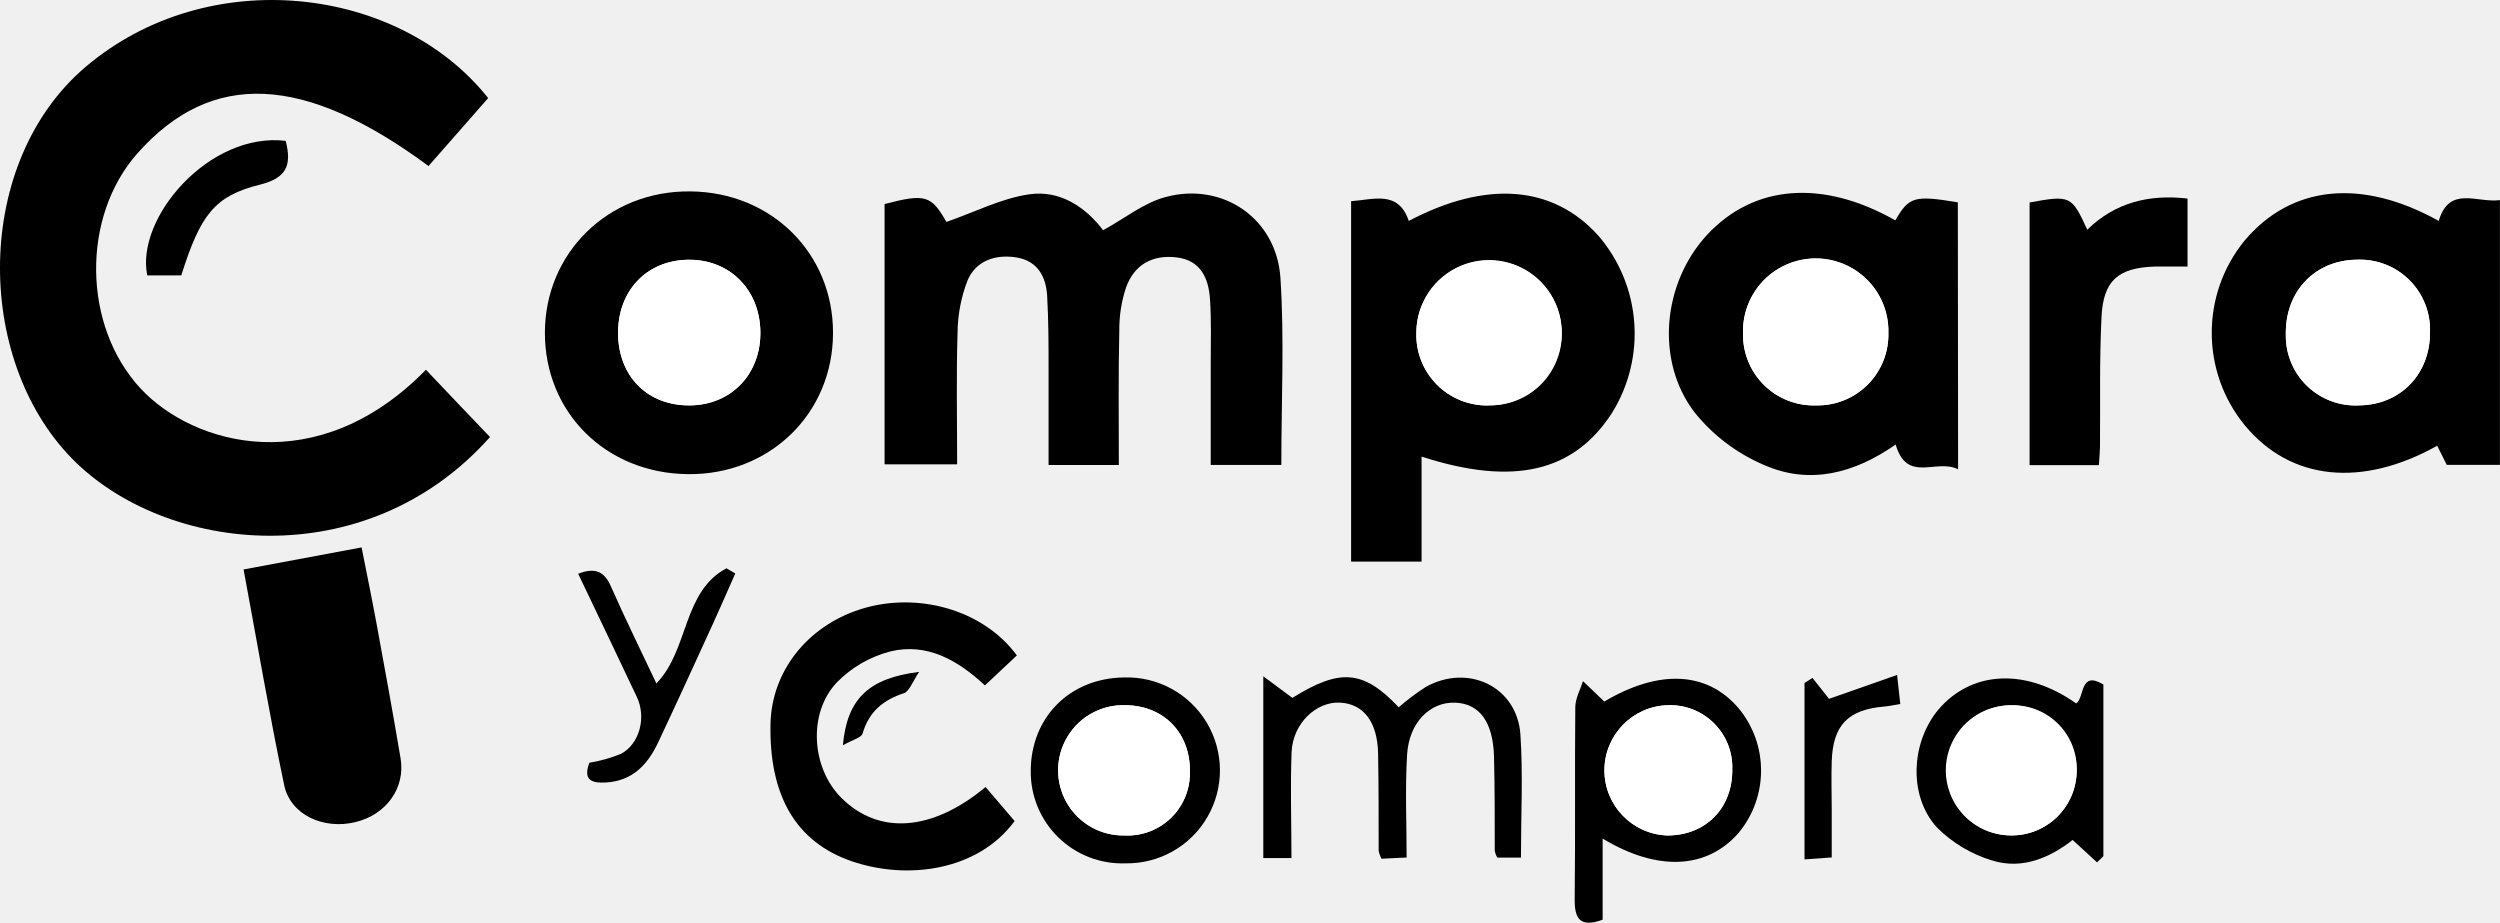
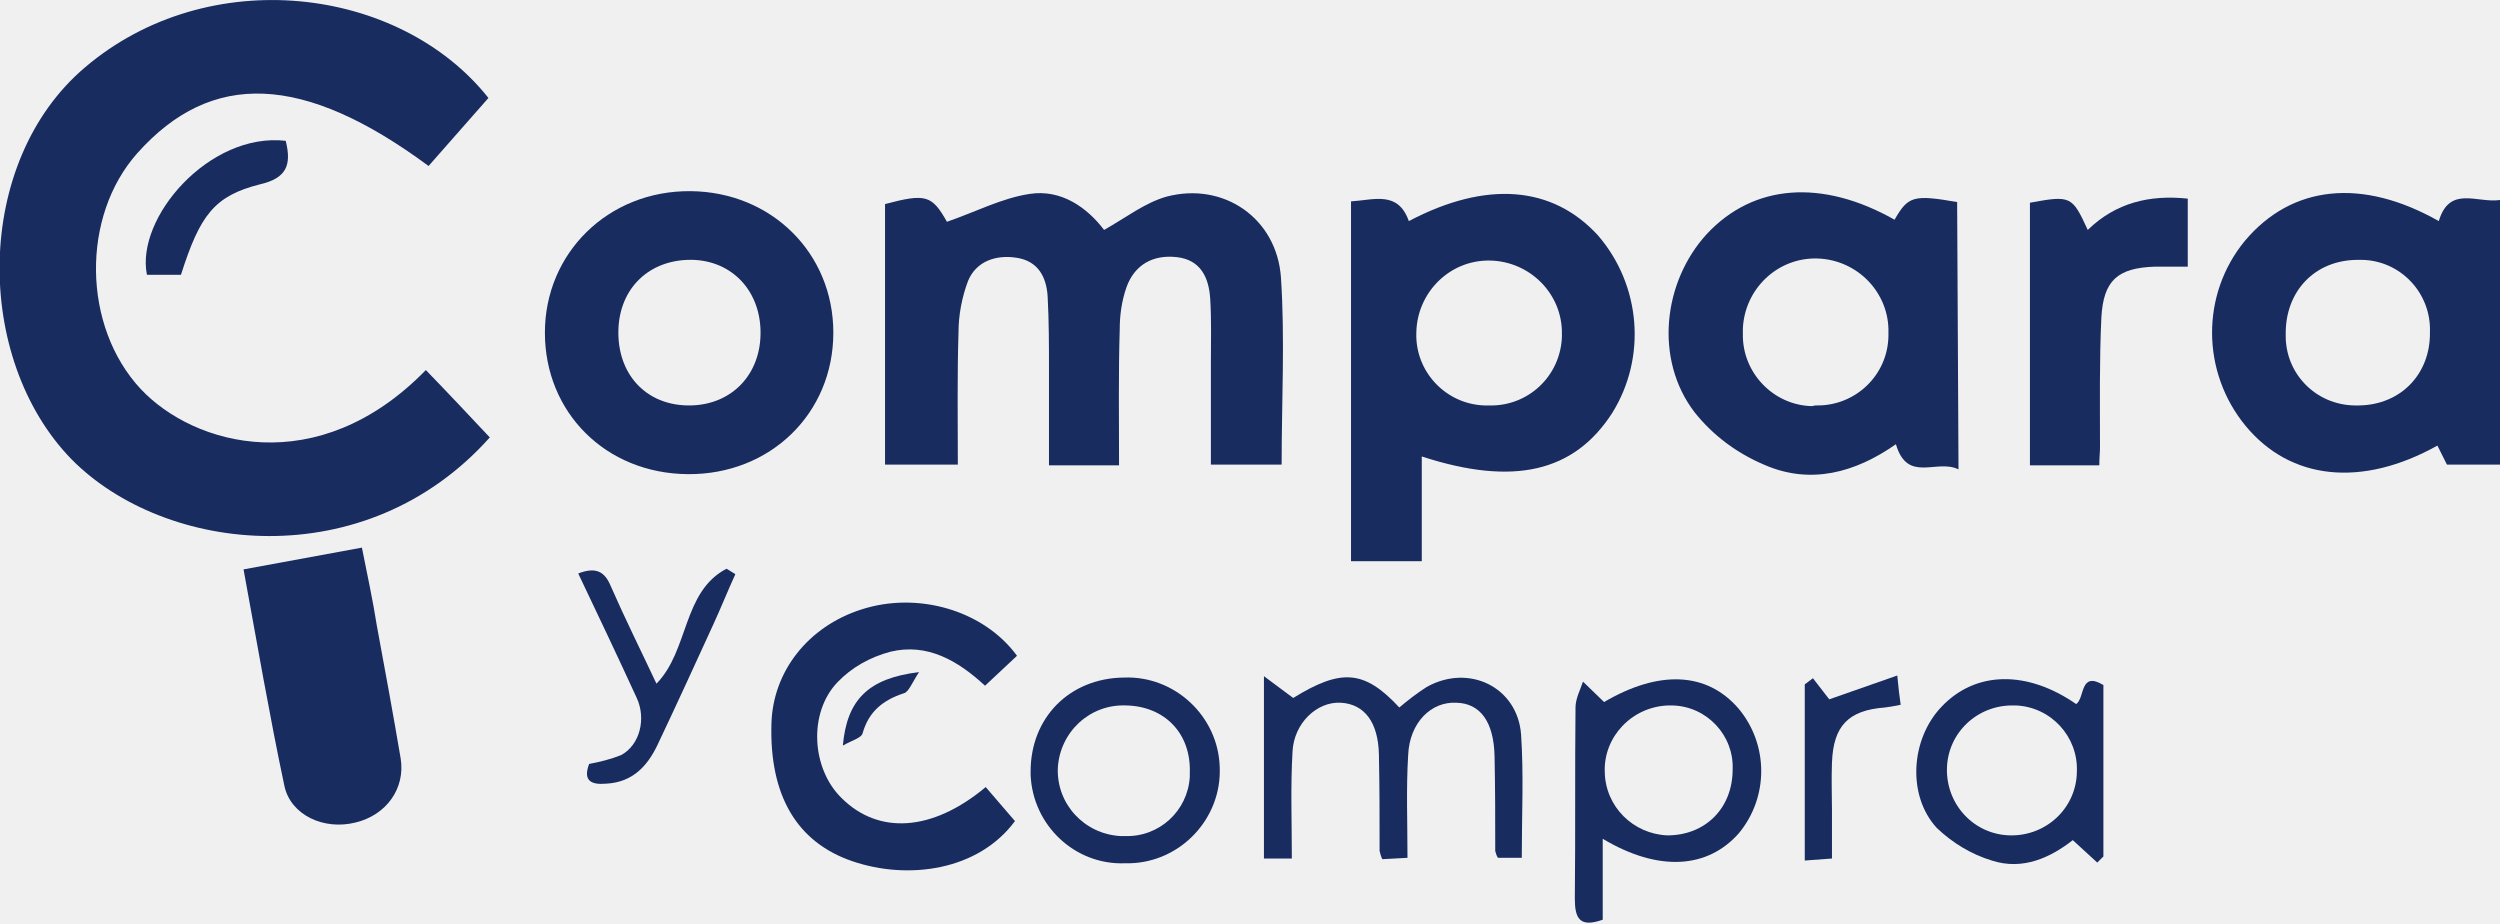
- <svg xmlns="http://www.w3.org/2000/svg" viewBox="0 0 367.55 135.66">
-   <defs>
-     <style>.cls-1{fill:#fff;}</style>
-   </defs>
-   <g id="Capa_2" data-name="Capa 2">
-     <g id="Capa_1-2" data-name="Capa 1">
-       <path d="M71.77,14.42,63,24.41C44.64,10.84,31.09,10.33,20.25,22.49c-8.32,9.34-8.14,25.45.45,34.66,7.76,8.32,26,13.5,41.92-2.79q4.73,5,9.42,9.89C53.77,84.79,24.22,81.37,10.57,67.4-3.87,52.63-3.82,23.75,12.6,9.82,30.64-5.48,58.66-2.1,71.77,14.42Z" />
-       <path d="M164.49,68.36H154.16c0-4.79,0-9.39,0-14,0-3.62,0-7.25-.21-10.87-.16-2.84-1.43-5.14-4.5-5.64s-6,.46-7.22,3.43a21.81,21.81,0,0,0-1.45,7.62c-.2,6.36-.06,12.73-.06,19.37H130.05V30c6-1.58,6.89-1.26,9.09,2.63,4.15-1.44,8.05-3.46,12.16-4.06,4.6-.68,8.36,1.95,10.88,5.28,3.19-1.75,6-4.05,9.25-4.9,8.38-2.22,16.25,3.2,16.82,11.91.59,9,.13,18.18.13,27.49H178c0-5,0-9.83,0-14.67,0-3.25.11-6.51-.11-9.74-.21-3.06-1.38-5.68-4.92-6.1s-6.21,1.08-7.41,4.4a19.49,19.49,0,0,0-1,6.23C164.41,55,164.49,61.46,164.49,68.36Z" />
-       <path d="M198.64,29.58c3.39-.25,6.94-1.62,8.48,2.9,11.39-6,21.14-5.24,27.82,2.11A22.08,22.08,0,0,1,237,60.7c-5.6,8.69-14.48,10.81-28,6.43V82.57H198.64Zm20.16,30a10.45,10.45,0,0,0,10.81-10.48,10.69,10.69,0,1,0-21.38-.22A10.39,10.39,0,0,0,218.8,59.61Z" />
-       <path d="M287.88,69c-3.19-1.64-7.5,2.13-9.18-3.65-6,4.21-12.64,6-19.37,3a26.24,26.24,0,0,1-10.17-7.69C243.28,53,244.47,41.53,251,34.5c6.89-7.39,17-8.15,27.65-2.1,2-3.48,2.8-3.72,9.19-2.65ZM267,59.6A10.41,10.41,0,0,0,277.63,49a10.69,10.69,0,1,0-21.37.05A10.39,10.39,0,0,0,267,59.6Z" />
-       <path d="M358.54,32.48c1.57-5.27,5.61-2.6,9-3.06V68.34h-7.82l-1.4-2.81c-11.12,6.22-21.56,5.09-28.23-2.93A21.45,21.45,0,0,1,330,35.37C336.85,27.24,347.18,26.15,358.54,32.48ZM346.82,59.6c6.1-.07,10.47-4.57,10.44-10.77a10.31,10.31,0,0,0-10.59-10.64c-6.28,0-10.72,4.6-10.61,11A10.24,10.24,0,0,0,346.82,59.6Z" />
-       <path d="M122.47,48.93c0,11.87-9.31,20.92-21.36,20.78s-21-9.06-21-20.78S89.4,28,101.49,28.14C113.41,28.24,122.48,37.22,122.47,48.93Zm-21,10.67c6.08-.07,10.43-4.64,10.32-10.86s-4.61-10.66-10.67-10.55S90.79,42.8,90.87,49.1,95.26,59.68,101.47,59.6Z" />
-       <path d="M35.81,83.72l17.35-3.24c.79,4,1.56,7.72,2.25,11.48,1.2,6.5,2.38,13,3.48,19.51.74,4.36-2.09,8.29-6.61,9.39-4.72,1.16-9.58-1.06-10.5-5.43C39.61,105.07,37.84,94.62,35.81,83.72Z" />
-       <path d="M149.5,96.36c-1.48,1.4-3,2.82-4.7,4.41-4-3.74-8.54-6.29-13.89-5a17,17,0,0,0-7.85,4.53c-4.34,4.54-3.75,12.65.64,17,5.44,5.45,13.26,5,21.2-1.59l4.27,5c-5.35,7.29-15.7,8.74-23.95,5.91s-12.17-9.71-11.94-20.23c.17-7.65,5.36-14.28,13.16-16.8C134.86,86.89,144.58,89.65,149.5,96.36Z" />
-       <path d="M308.58,68.38H298.39V29.77c6-1.1,6.18-1,8.48,4,4.11-4,9.06-5.23,14.74-4.58v10c-1.72,0-3.3,0-4.87,0-5.35.2-7.52,2.05-7.78,7.46-.31,6.34-.16,12.71-.22,19.07C308.73,66.46,308.65,67.2,308.58,68.38Z" />
-       <path d="M189.87,126.15h-4.14V99.43L190,102.6c7-4.34,10.4-4.15,15.64,1.38a34.05,34.05,0,0,1,4-3c6.24-3.46,13.41,0,13.89,7,.4,5.94.08,11.93.08,18.1h-3.47a2.84,2.84,0,0,1-.38-1c0-4.62,0-9.24-.11-13.86-.15-5.08-2.13-7.75-5.65-7.91-3.72-.18-6.85,2.89-7.13,7.65-.3,4.95-.07,9.93-.07,15.11l-3.69.18a4.08,4.08,0,0,1-.42-1.17c0-4.75,0-9.49-.08-14.23s-2.15-7.37-5.6-7.55-6.92,3-7.12,7.25C189.69,115.68,189.87,120.79,189.87,126.15Z" />
-       <path d="M235.62,123.29v11.93c-3.39,1.21-4.15-.19-4.11-3.12.11-9.37,0-18.75.09-28.12,0-1.29.73-2.56,1.13-3.84l3.13,3c8-4.74,15.09-4.49,19.76,1a14.36,14.36,0,0,1,0,18.3C251,127.74,243.78,128.21,235.62,123.29Zm9.57-19.61a9.58,9.58,0,0,0-.07,19.15c5.64,0,9.63-4,9.56-9.74A9.14,9.14,0,0,0,245.19,103.68Z" />
-       <path d="M308.31,126.79l-3.59-3.3c-3.17,2.48-7.32,4.46-11.89,3a19.29,19.29,0,0,1-8.07-4.85c-4.38-4.8-3.76-13.1.68-17.83,4.95-5.26,12.64-5.45,19.8-.39,1.27-.89.49-4.88,4-2.79v25.24ZM296,103.69a9.57,9.57,0,1,0,9.32,9.67A9.32,9.32,0,0,0,296,103.69Z" />
-       <path d="M151.54,113.36c0-7.86,5.7-13.65,13.68-13.76a13.67,13.67,0,1,1,.23,27.33A13.45,13.45,0,0,1,151.54,113.36Zm14-9.68a9.58,9.58,0,1,0-.18,19.15,9.17,9.17,0,0,0,9.59-9.3C175.05,107.82,171.16,103.75,165.52,103.68Z" />
-       <path d="M85,84.35c2.6-1,3.88-.26,4.82,1.87,2.1,4.76,4.41,9.44,6.68,14.26,4.8-4.92,3.82-13.47,10.3-16.93l1.3.76c-1.07,2.43-2.13,4.86-3.23,7.28-2.7,5.89-5.38,11.79-8.15,17.65-1.52,3.19-3.73,5.56-7.61,5.8-2.34.15-3.36-.51-2.46-2.9a22,22,0,0,0,4.65-1.31c2.77-1.49,3.74-5.4,2.33-8.36C90.79,96.51,88,90.57,85,84.35Z" />
-       <path d="M42,20.71c.94,3.63.1,5.47-3.79,6.44-6.7,1.66-8.75,4.46-11.56,13.34h-5C19.9,32,30.83,19.35,42,20.71Z" />
-       <path d="M266.47,99.67l2.44,3.07,10-3.51c.22,2,.34,3,.47,4.27-.9.15-1.6.31-2.3.37-5.37.44-7.6,2.72-7.78,8.07-.08,2.37,0,4.75,0,7.12s0,4.47,0,7l-4,.29V100.41Z" />
-       <path d="M123.92,109.57c.62-6.83,3.77-9.86,11.21-10.79-1,1.52-1.46,2.87-2.23,3.13-3.06,1-5.15,2.73-6.08,5.93C126.63,108.47,125.31,108.77,123.92,109.57Z" />
-       <path class="cls-1" d="M218.8,59.61a10.39,10.39,0,0,1-10.57-10.7,10.69,10.69,0,1,1,10.57,10.7Z" />
-       <path class="cls-1" d="M267,59.6A10.39,10.39,0,0,1,256.26,49,10.69,10.69,0,1,1,277.63,49,10.41,10.41,0,0,1,267,59.6Z" />
-       <path class="cls-1" d="M346.82,59.6a10.24,10.24,0,0,1-10.76-10.43c-.11-6.38,4.33-11,10.61-11a10.31,10.31,0,0,1,10.59,10.64C357.29,55,352.92,59.53,346.82,59.6Z" />
-       <path class="cls-1" d="M101.47,59.6c-6.21.08-10.52-4.19-10.6-10.5S95,38.3,101.12,38.19s10.57,4.35,10.67,10.55S107.55,59.53,101.47,59.6Z" />
-       <path class="cls-1" d="M245.19,103.68a9.14,9.14,0,0,1,9.49,9.41c.07,5.7-3.92,9.77-9.56,9.74a9.58,9.58,0,0,1,.07-19.15Z" />
-       <path class="cls-1" d="M296,103.69a9.57,9.57,0,1,1-.61,19.13,9.57,9.57,0,1,1,.61-19.13Z" />
-       <path class="cls-1" d="M165.52,103.68c5.64.07,9.53,4.14,9.41,9.85a9.17,9.17,0,0,1-9.59,9.3,9.58,9.58,0,1,1,.18-19.15Z" />
+ <svg xmlns="http://www.w3.org/2000/svg" version="1.1" id="Capa_1" x="0px" y="0px" viewBox="0 0 367.5 135.7" style="enable-background:new 0 0 367.5 135.7;" xml:space="preserve">
+   <style type="text/css">
+ 	.st0{fill:#182C60;}
+ </style>
+   <g id="Capa_2_00000013160449085736202810000012776373992858408083_">
+     <g id="Capa_1-2">
+       <path class="st0" d="M71.8,14.4l-8.8,10c-18.4-13.6-31.9-14.1-42.8-1.9c-8.3,9.3-8.1,25.5,0.5,34.7c7.8,8.3,26,13.5,41.9-2.8    c3.2,3.3,6.3,6.6,9.4,9.9c-18.3,20.5-47.8,17.1-61.5,3.2c-14.4-14.8-14.4-43.7,2-57.6C30.6-5.5,58.7-2.1,71.8,14.4z" />
+       <path class="st0" d="M164.5,68.4h-10.3c0-4.8,0-9.4,0-14c0-3.6,0-7.2-0.2-10.9c-0.2-2.8-1.4-5.1-4.5-5.6s-6,0.5-7.2,3.4    c-0.9,2.4-1.4,5-1.4,7.6c-0.2,6.4-0.1,12.7-0.1,19.4h-10.7V30c6-1.6,6.9-1.3,9.1,2.6c4.1-1.4,8.1-3.5,12.2-4.1    c4.6-0.7,8.4,2,10.9,5.3c3.2-1.8,6-4,9.2-4.9c8.4-2.2,16.2,3.2,16.8,11.9c0.6,9,0.1,18.2,0.1,27.5H178c0-5,0-9.8,0-14.7    c0-3.2,0.1-6.5-0.1-9.7c-0.2-3.1-1.4-5.7-4.9-6.1s-6.2,1.1-7.4,4.4c-0.7,2-1,4.1-1,6.2C164.4,55,164.5,61.5,164.5,68.4z" />
+       <path class="st0" d="M198.6,29.6c3.4-0.2,6.9-1.6,8.5,2.9c11.4-6,21.1-5.2,27.8,2.1c6.3,7.3,7.2,17.9,2.1,26.1    c-5.6,8.7-14.5,10.8-28,6.4v15.4h-10.4V29.6z M218.8,59.6c5.8,0.2,10.6-4.3,10.8-10.1c0-0.1,0-0.3,0-0.4    c0.1-5.9-4.7-10.7-10.6-10.8s-10.7,4.7-10.8,10.6l0,0c-0.2,5.7,4.3,10.5,10,10.7C218.4,59.6,218.6,59.6,218.8,59.6L218.8,59.6z" />
+       <path class="st0" d="M287.9,69c-3.2-1.6-7.5,2.1-9.2-3.7c-6,4.2-12.6,6-19.4,3c-4-1.7-7.5-4.3-10.2-7.7    c-5.9-7.7-4.7-19.1,1.8-26.2c6.9-7.4,17-8.1,27.6-2.1c2-3.5,2.8-3.7,9.2-2.6L287.9,69z M267,59.6c5.7,0.1,10.5-4.4,10.6-10.2    c0-0.1,0-0.3,0-0.4c0.2-5.9-4.5-10.8-10.4-11c-5.9-0.2-10.8,4.5-11,10.4c0,0.2,0,0.4,0,0.7c-0.1,5.7,4.5,10.5,10.2,10.6    C266.7,59.6,266.8,59.6,267,59.6z" />
+       <path class="st0" d="M358.5,32.5c1.6-5.3,5.6-2.6,9-3.1v38.9h-7.8l-1.4-2.8c-11.1,6.2-21.6,5.1-28.2-2.9    c-6.5-7.9-6.6-19.3-0.1-27.2C336.9,27.2,347.2,26.1,358.5,32.5z M346.8,59.6c6.1-0.1,10.5-4.6,10.4-10.8c0.2-5.7-4.3-10.5-10-10.6    c-0.2,0-0.4,0-0.6,0c-6.3,0-10.7,4.6-10.6,11c-0.1,5.7,4.4,10.3,10.1,10.4C346.4,59.6,346.6,59.6,346.8,59.6z" />
+       <path class="st0" d="M122.5,48.9c0,11.9-9.3,20.9-21.4,20.8s-21-9.1-21-20.8s9.3-20.9,21.4-20.8C113.4,28.2,122.5,37.2,122.5,48.9    z M101.5,59.6c6.1-0.1,10.4-4.6,10.3-10.9s-4.6-10.7-10.7-10.5s-10.3,4.6-10.2,10.9S95.3,59.7,101.5,59.6z" />
+       <path class="st0" d="M35.8,83.7l17.4-3.2c0.8,4,1.6,7.7,2.2,11.5c1.2,6.5,2.4,13,3.5,19.5c0.7,4.4-2.1,8.3-6.6,9.4    c-4.7,1.2-9.6-1.1-10.5-5.4C39.6,105.1,37.8,94.6,35.8,83.7z" />
+       <path class="st0" d="M149.5,96.4c-1.5,1.4-3,2.8-4.7,4.4c-4-3.7-8.5-6.3-13.9-5c-3,0.8-5.7,2.3-7.8,4.5c-4.3,4.5-3.8,12.7,0.6,17    c5.4,5.4,13.3,5,21.2-1.6l4.3,5c-5.4,7.3-15.7,8.7-23.9,5.9s-12.2-9.7-11.9-20.2c0.2-7.7,5.4-14.3,13.2-16.8    C134.9,86.9,144.6,89.7,149.5,96.4z" />
+       <path class="st0" d="M308.6,68.4h-10.2V29.8c6-1.1,6.2-1,8.5,4c4.1-4,9.1-5.2,14.7-4.6v10c-1.7,0-3.3,0-4.9,0    c-5.4,0.2-7.5,2-7.8,7.5c-0.3,6.3-0.2,12.7-0.2,19.1C308.7,66.5,308.6,67.2,308.6,68.4z" />
+       <path class="st0" d="M189.9,126.2h-4.1V99.4l4.3,3.2c7-4.3,10.4-4.2,15.6,1.4c1.3-1.1,2.6-2.1,4-3c6.2-3.5,13.4,0,13.9,7    c0.4,5.9,0.1,11.9,0.1,18.1h-3.5c-0.2-0.3-0.3-0.6-0.4-1c0-4.6,0-9.2-0.1-13.9c-0.1-5.1-2.1-7.8-5.6-7.9c-3.7-0.2-6.9,2.9-7.1,7.7    c-0.3,4.9-0.1,9.9-0.1,15.1l-3.7,0.2c-0.2-0.4-0.3-0.8-0.4-1.2c0-4.8,0-9.5-0.1-14.2s-2.1-7.4-5.6-7.6s-6.9,3-7.1,7.2    C189.7,115.7,189.9,120.8,189.9,126.2z" />
+       <path class="st0" d="M235.6,123.3v11.9c-3.4,1.2-4.1-0.2-4.1-3.1c0.1-9.4,0-18.8,0.1-28.1c0-1.3,0.7-2.6,1.1-3.8l3.1,3    c8-4.7,15.1-4.5,19.8,1c4.4,5.3,4.4,13,0,18.3C251,127.7,243.8,128.2,235.6,123.3z M245.2,103.7c-5.3,0.2-9.5,4.6-9.3,9.8    c0.1,5.1,4.2,9.1,9.2,9.3c5.6,0,9.6-4,9.6-9.7c0.2-5-3.8-9.3-8.9-9.4C245.6,103.7,245.4,103.7,245.2,103.7z" />
+       <path class="st0" d="M308.3,126.8l-3.6-3.3c-3.2,2.5-7.3,4.5-11.9,3c-3-0.9-5.8-2.6-8.1-4.8c-4.4-4.8-3.8-13.1,0.7-17.8    c5-5.3,12.6-5.4,19.8-0.4c1.3-0.9,0.5-4.9,4-2.8v25.2L308.3,126.8z M296,103.7c-5.3-0.1-9.7,4-9.8,9.3s4,9.7,9.3,9.8    c5.3,0.1,9.7-4,9.8-9.3c0,0,0-0.1,0-0.1c0.2-5.1-3.8-9.5-9-9.7C296.2,103.7,296.1,103.7,296,103.7z" />
+       <path class="st0" d="M151.5,113.4c0-7.9,5.7-13.7,13.7-13.8c7.5-0.3,13.9,5.7,14.1,13.2c0.3,7.5-5.7,13.9-13.2,14.1    c-0.2,0-0.5,0-0.7,0c-7.4,0.3-13.6-5.6-13.9-13C151.5,113.8,151.5,113.6,151.5,113.4z M165.5,103.7c-5.3-0.2-9.7,3.9-10,9.2    c-0.2,5.3,3.9,9.7,9.2,10c0.2,0,0.4,0,0.6,0c5.1,0.2,9.3-3.7,9.6-8.7c0-0.2,0-0.4,0-0.6C175.1,107.8,171.2,103.8,165.5,103.7    L165.5,103.7z" />
+       <path class="st0" d="M85,84.3c2.6-1,3.9-0.3,4.8,1.9c2.1,4.8,4.4,9.4,6.7,14.3c4.8-4.9,3.8-13.5,10.3-16.9l1.3,0.8    c-1.1,2.4-2.1,4.9-3.2,7.3c-2.7,5.9-5.4,11.8-8.2,17.7c-1.5,3.2-3.7,5.6-7.6,5.8c-2.3,0.2-3.4-0.5-2.5-2.9    c1.6-0.3,3.2-0.7,4.7-1.3c2.8-1.5,3.7-5.4,2.3-8.4C90.8,96.5,88,90.6,85,84.3z" />
+       <path class="st0" d="M42,20.7c0.9,3.6,0.1,5.5-3.8,6.4c-6.7,1.7-8.8,4.5-11.6,13.3h-5C19.9,32,30.8,19.4,42,20.7z" />
+       <path class="st0" d="M266.5,99.7l2.4,3.1l10-3.5c0.2,2,0.3,3,0.5,4.3c-0.9,0.2-1.6,0.3-2.3,0.4c-5.4,0.4-7.6,2.7-7.8,8.1    c-0.1,2.4,0,4.8,0,7.1s0,4.5,0,7l-4,0.3v-25.9L266.5,99.7z" />
+       <path class="st0" d="M123.9,109.6c0.6-6.8,3.8-9.9,11.2-10.8c-1,1.5-1.5,2.9-2.2,3.1c-3.1,1-5.2,2.7-6.1,5.9    C126.6,108.5,125.3,108.8,123.9,109.6z" />
    </g>
  </g>
</svg>
